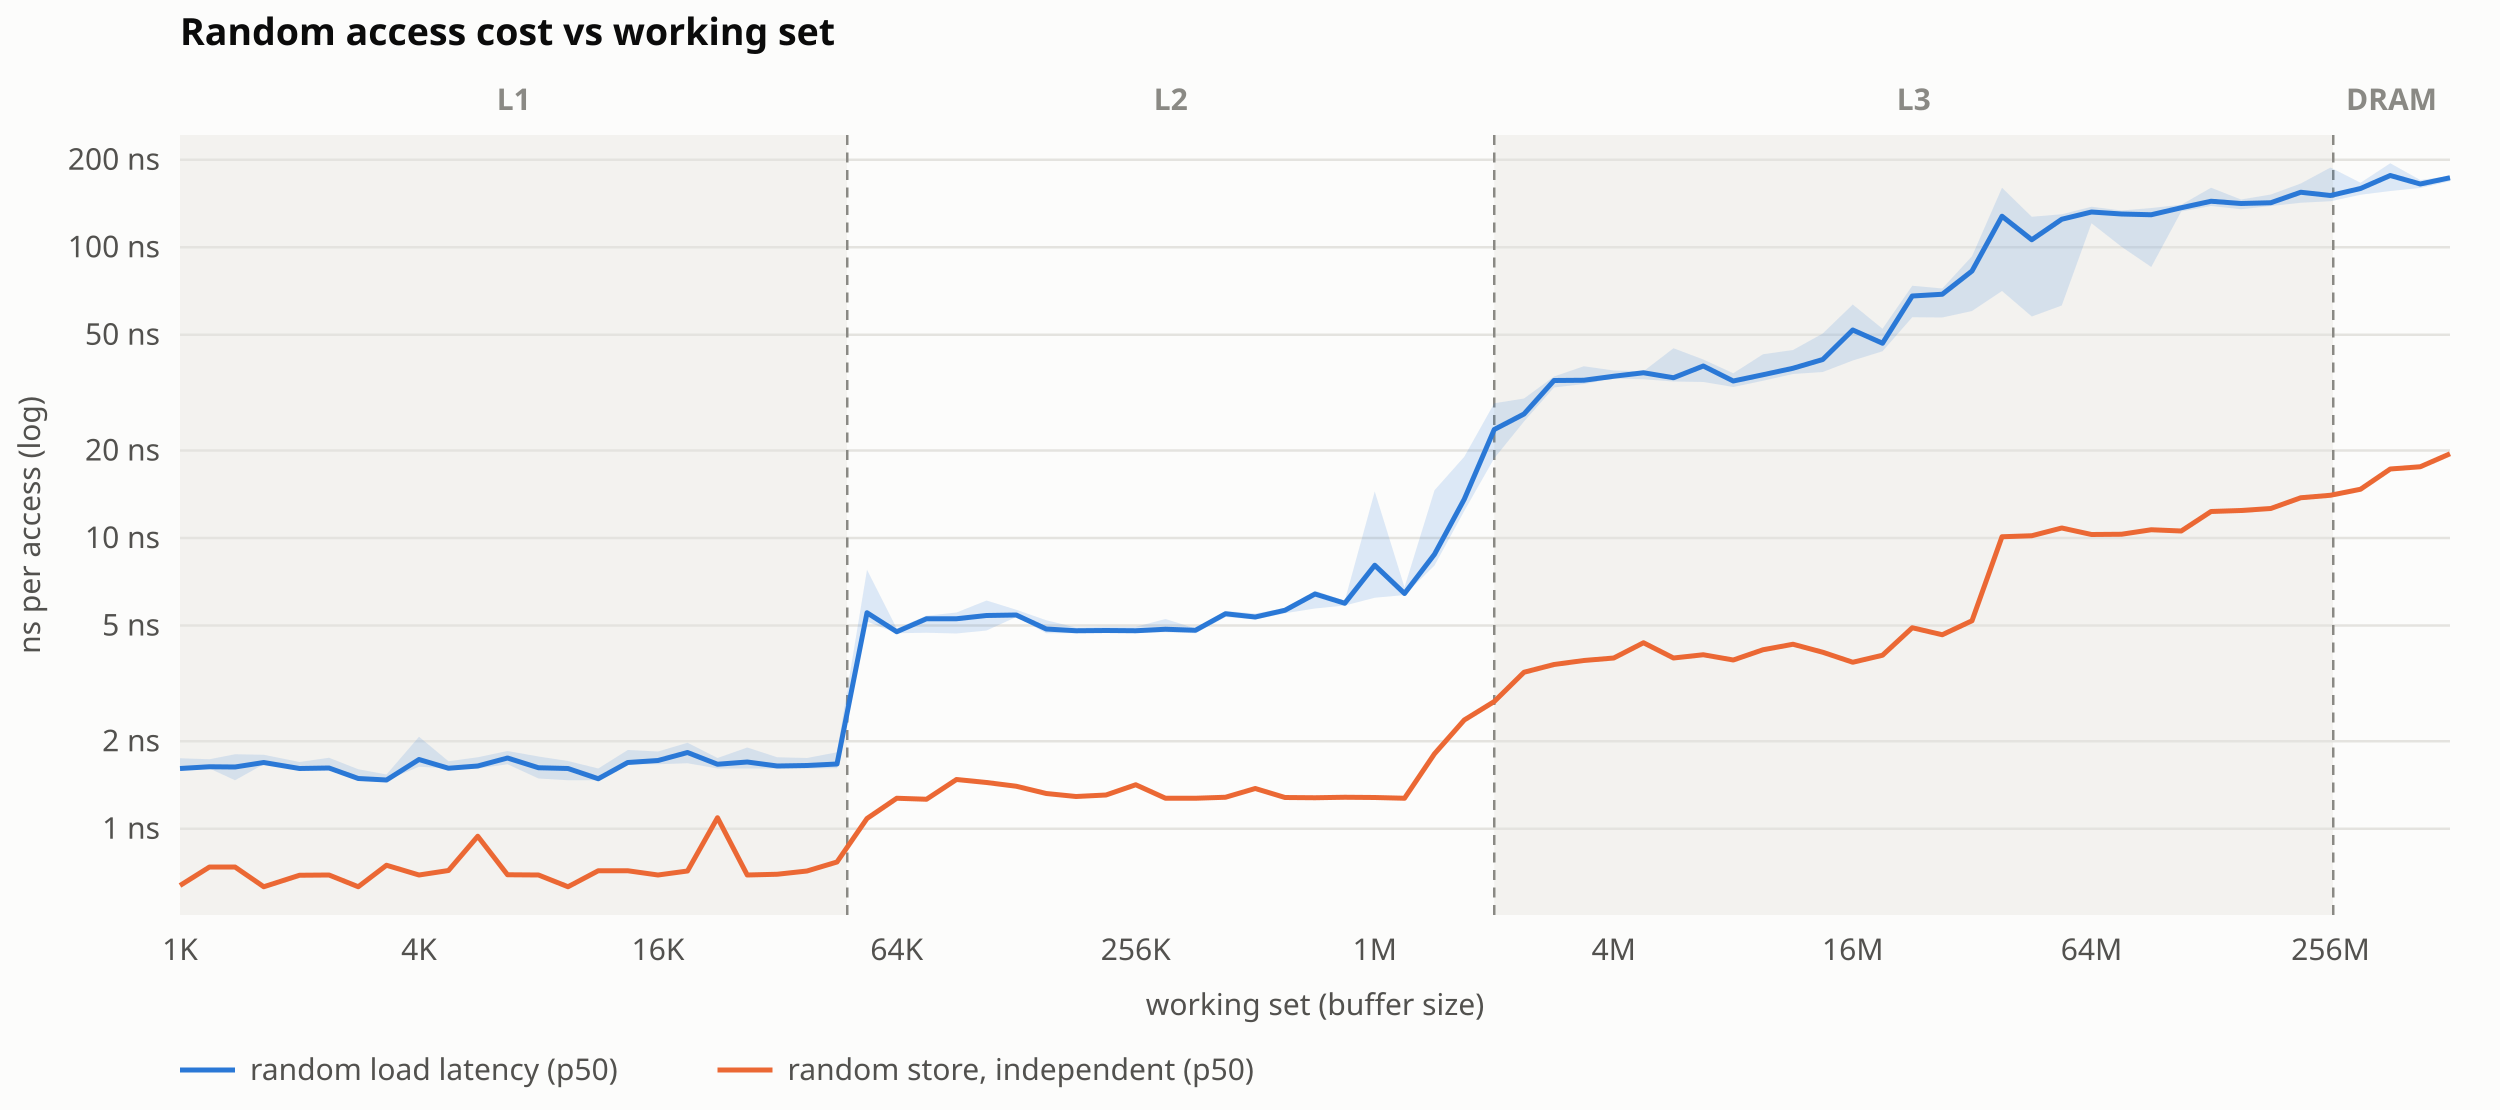
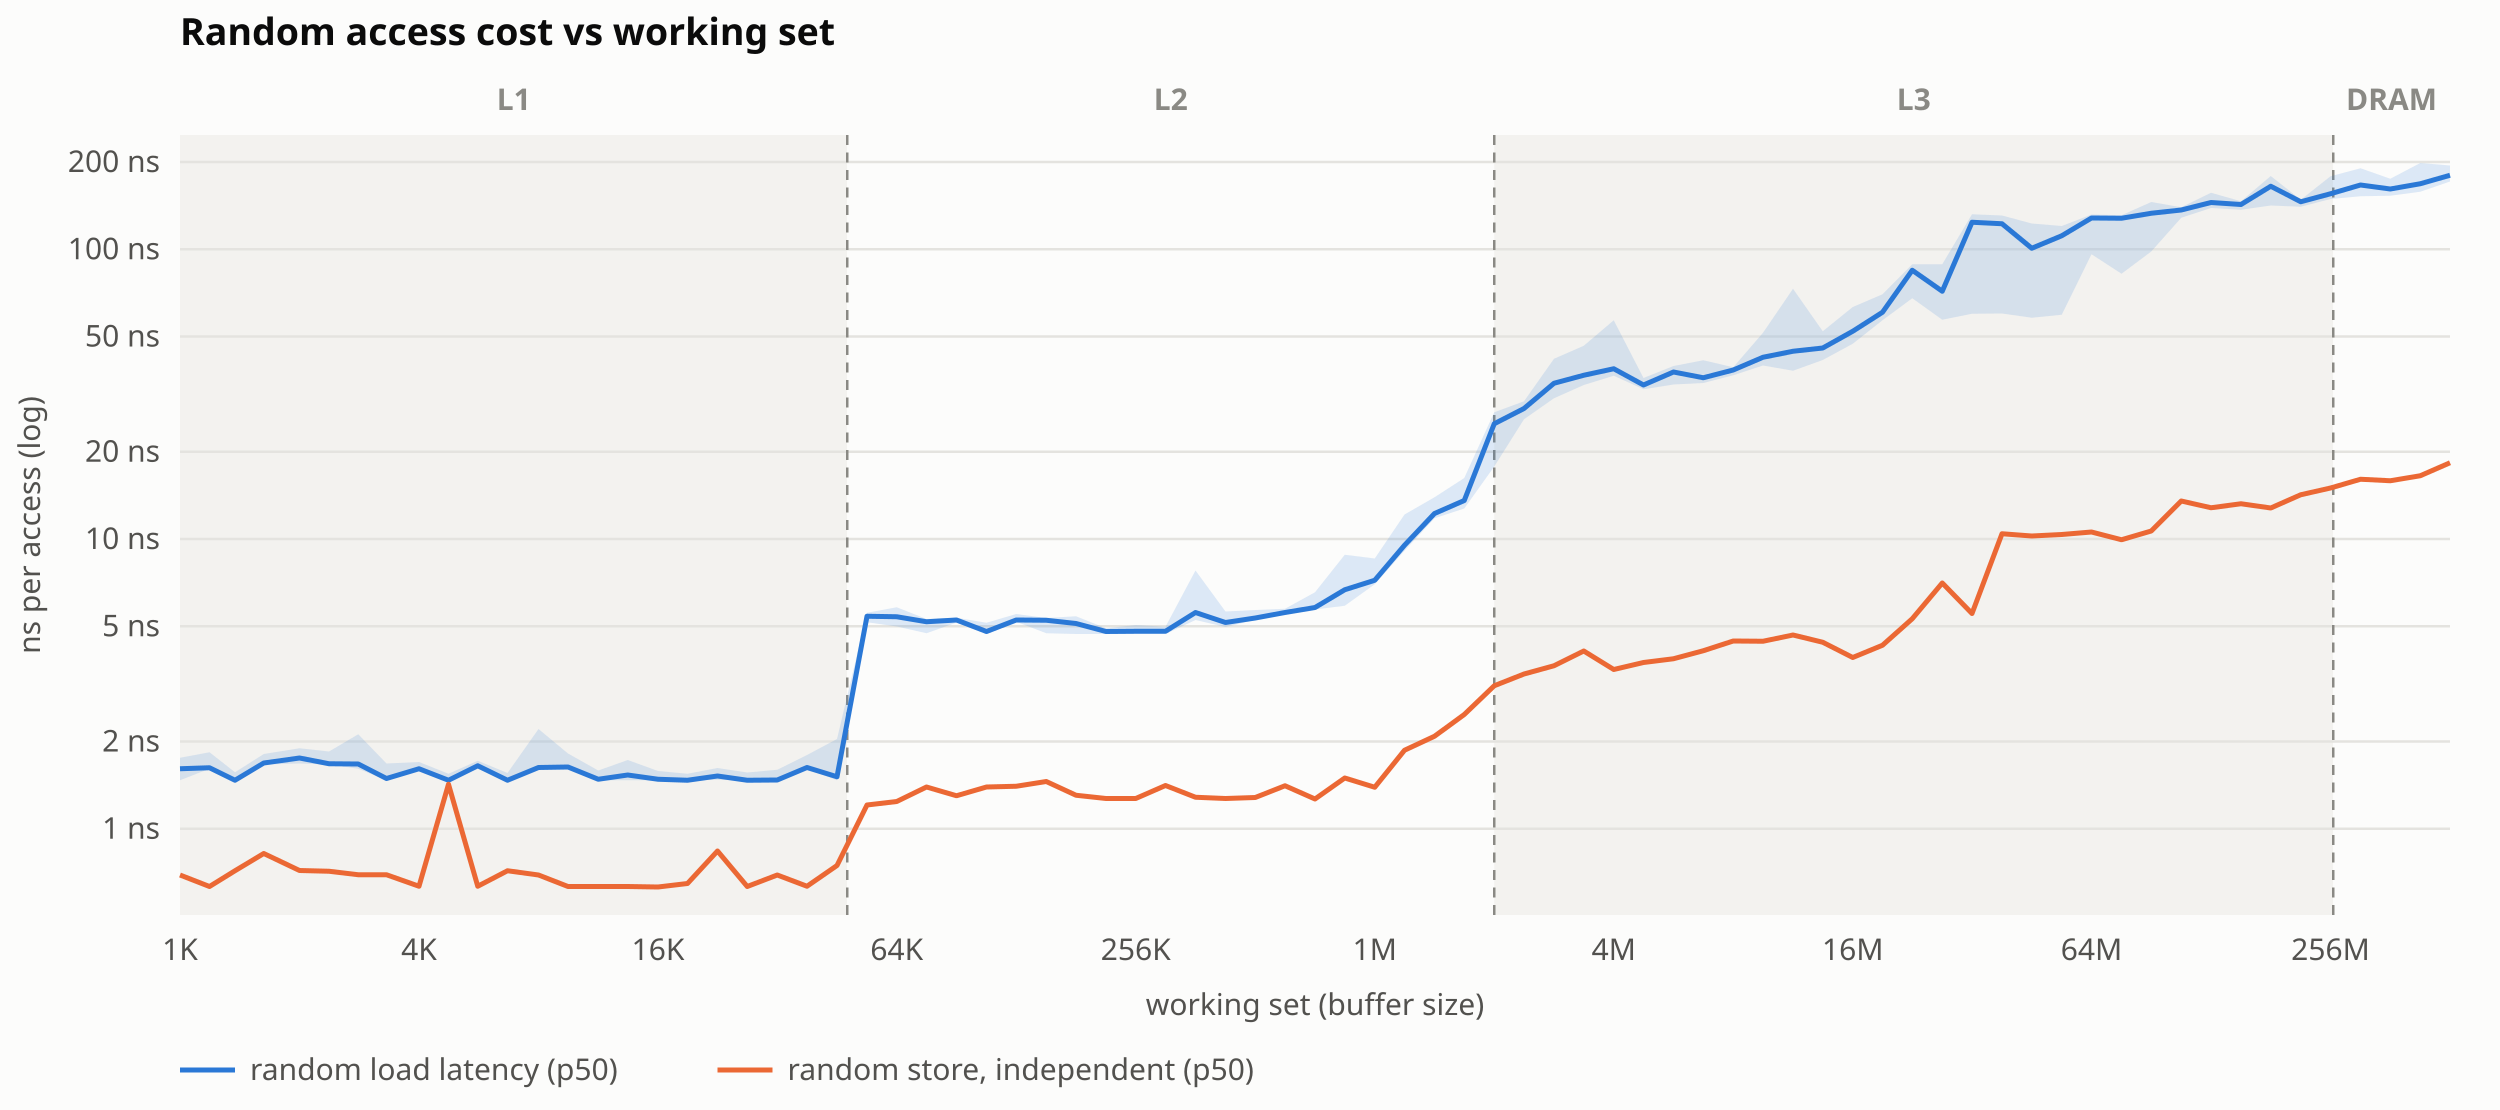
<svg xmlns="http://www.w3.org/2000/svg" viewBox="0 0 1000 444" role="img" aria-label="Random access cost vs working set">
  <style>
  .bg{fill:#fcfcfb} .ax{fill:#52514e;font:12px system-ui,sans-serif} .title{fill:#0b0b0b;font:600 15px system-ui,sans-serif}
  .grid{stroke:#e4e3df} .zone-a{fill:#f3f2ef} .zone-b{fill:#fcfcfb} .marker{stroke:#8a8984}
  .zlabel{fill:#8a8984;font:600 12px system-ui,sans-serif} .hit{fill:transparent}
  .s1{stroke:#2a78d6} .s2{stroke:#eb6834} .s3{stroke:#1baf7a} .s4{stroke:#6250d6} .s5{stroke:#e87ba4}
  .f1{fill:#2a78d6} .f2{fill:#eb6834} .f3{fill:#1baf7a} .f4{fill:#6250d6} .f5{fill:#e87ba4}
</style>
  <rect class="bg" width="1000" height="444" />
  <text class="title" x="72" y="18">Random access cost vs working set</text>
  <g transform="translate(0,24)">
    <rect class="zone-a" x="72.0" y="30" width="266.9" height="312" />
    <text class="zlabel" x="205.5" y="20" text-anchor="middle">L1</text>
    <rect class="zone-b" x="338.9" y="30" width="258.8" height="312" />
    <text class="zlabel" x="468.3" y="20" text-anchor="middle">L2</text>
    <rect class="zone-a" x="597.7" y="30" width="335.6" height="312" />
    <text class="zlabel" x="765.5" y="20" text-anchor="middle">L3</text>
    <rect class="zone-b" x="933.3" y="30" width="46.7" height="312" />
    <text class="zlabel" x="956.6" y="20" text-anchor="middle">DRAM</text>
    <line class="grid" x1="72" x2="980" y1="307.5" y2="307.5" />
    <text class="ax" x="64" y="311.5" text-anchor="end">1 ns</text>
-     <line class="grid" x1="72" x2="980" y1="272.5" y2="272.5" />
-     <text class="ax" x="64" y="276.5" text-anchor="end">2 ns</text>
-     <line class="grid" x1="72" x2="980" y1="226.2" y2="226.2" />
-     <text class="ax" x="64" y="230.2" text-anchor="end">5 ns</text>
-     <line class="grid" x1="72" x2="980" y1="191.2" y2="191.2" />
-     <text class="ax" x="64" y="195.2" text-anchor="end">10 ns</text>
-     <line class="grid" x1="72" x2="980" y1="156.2" y2="156.2" />
-     <text class="ax" x="64" y="160.2" text-anchor="end">20 ns</text>
-     <line class="grid" x1="72" x2="980" y1="109.9" y2="109.9" />
-     <text class="ax" x="64" y="113.9" text-anchor="end">50 ns</text>
-     <line class="grid" x1="72" x2="980" y1="74.9" y2="74.9" />
-     <text class="ax" x="64" y="78.9" text-anchor="end">100 ns</text>
-     <line class="grid" x1="72" x2="980" y1="39.9" y2="39.9" />
-     <text class="ax" x="64" y="43.9" text-anchor="end">200 ns</text>
+     <line class="grid" x1="72" x2="980" y1="272.6" y2="272.6" />
+     <text class="ax" x="64" y="276.6" text-anchor="end">2 ns</text>
+     <line class="grid" x1="72" x2="980" y1="226.5" y2="226.5" />
+     <text class="ax" x="64" y="230.5" text-anchor="end">5 ns</text>
+     <line class="grid" x1="72" x2="980" y1="191.6" y2="191.6" />
+     <text class="ax" x="64" y="195.6" text-anchor="end">10 ns</text>
+     <line class="grid" x1="72" x2="980" y1="156.7" y2="156.7" />
+     <text class="ax" x="64" y="160.7" text-anchor="end">20 ns</text>
+     <line class="grid" x1="72" x2="980" y1="110.6" y2="110.6" />
+     <text class="ax" x="64" y="114.6" text-anchor="end">50 ns</text>
+     <line class="grid" x1="72" x2="980" y1="75.7" y2="75.7" />
+     <text class="ax" x="64" y="79.7" text-anchor="end">100 ns</text>
+     <line class="grid" x1="72" x2="980" y1="40.8" y2="40.8" />
+     <text class="ax" x="64" y="44.8" text-anchor="end">200 ns</text>
    <text class="ax" x="72.0" y="360" text-anchor="middle">1K</text>
    <text class="ax" x="167.6" y="360" text-anchor="middle">4K</text>
    <text class="ax" x="263.2" y="360" text-anchor="middle">16K</text>
    <text class="ax" x="358.7" y="360" text-anchor="middle">64K</text>
    <text class="ax" x="454.3" y="360" text-anchor="middle">256K</text>
    <text class="ax" x="549.9" y="360" text-anchor="middle">1M</text>
    <text class="ax" x="645.5" y="360" text-anchor="middle">4M</text>
    <text class="ax" x="741.1" y="360" text-anchor="middle">16M</text>
    <text class="ax" x="836.6" y="360" text-anchor="middle">64M</text>
    <text class="ax" x="932.2" y="360" text-anchor="middle">256M</text>
    <line class="marker" x1="338.9" x2="338.9" y1="30" y2="342" stroke-dasharray="4 3" />
    <line class="marker" x1="597.7" x2="597.7" y1="30" y2="342" stroke-dasharray="4 3" />
    <line class="marker" x1="933.3" x2="933.3" y1="30" y2="342" stroke-dasharray="4 3" />
    <text class="ax" x="526.0" y="382" text-anchor="middle">working set (buffer size)</text>
    <text class="ax" x="16" y="186.0" transform="rotate(-90 16 186.0)" text-anchor="middle">ns per access (log)</text>
-     <polygon class="f1" opacity="0.15" points="72.0,279.3 83.8,279.7 94.0,277.7 105.5,277.9 119.8,280.8 131.6,279.1 143.3,283.7 154.6,285.8 167.6,270.7 179.4,280.5 191.1,278.9 203.0,276.4 215.4,278.6 227.2,280.4 239.3,283.4 251.1,276.0 263.2,276.6 275.0,273.1 287.0,279.2 298.9,275.0 310.9,278.9 322.8,279.2 334.8,276.9 346.8,203.9 358.7,227.4 370.6,222.3 382.6,221.0 394.6,216.2 406.5,219.9 418.5,224.1 430.4,227.0 442.4,226.7 454.3,226.7 466.2,223.6 478.2,227.4 490.2,220.4 502.1,221.4 514.0,219.2 526.0,212.3 537.9,216.3 549.9,172.6 561.8,210.9 573.8,172.1 585.7,158.7 597.7,137.3 609.6,135.4 621.6,126.6 633.5,122.5 645.5,124.2 657.4,124.5 669.4,115.3 681.3,119.8 693.3,125.3 705.2,117.7 717.2,116.0 729.1,109.4 741.1,97.8 753.0,107.5 764.9,90.3 776.9,91.4 788.8,78.5 800.8,51.1 812.7,62.7 824.7,61.7 836.6,58.7 848.6,60.2 860.5,59.2 872.5,57.9 884.4,51.1 896.4,55.8 908.3,53.8 920.3,49.4 932.2,43.0 944.2,49.1 956.1,41.3 968.1,48.0 980.0,46.4 980.0,48.5 968.1,51.2 956.1,52.4 944.2,53.9 932.2,56.5 920.3,57.1 908.3,58.4 896.4,59.7 884.4,58.4 872.5,60.6 860.5,82.8 848.6,74.7 836.6,65.3 824.7,98.2 812.7,102.6 800.8,92.4 788.8,100.4 776.9,103.0 764.9,102.9 753.0,116.5 741.1,120.2 729.1,124.8 717.2,125.6 705.2,128.3 693.3,130.8 681.3,128.8 669.4,128.6 657.4,127.7 645.5,127.4 633.5,129.6 621.6,131.0 609.6,144.6 597.7,159.3 585.7,180.4 573.8,202.2 561.8,214.0 549.9,215.1 537.9,218.2 526.0,219.4 514.0,221.3 502.1,223.8 490.2,222.8 478.2,229.3 466.2,228.9 454.3,229.0 442.4,229.2 430.4,229.3 418.5,229.3 406.5,222.8 394.6,228.2 382.6,229.4 370.6,229.1 358.7,229.3 346.8,224.6 334.8,283.3 322.8,283.4 310.9,283.4 298.9,283.4 287.0,283.4 275.0,281.3 263.2,281.7 251.1,281.7 239.3,288.1 227.2,288.1 215.4,287.4 203.0,281.7 191.1,283.4 179.4,283.4 167.6,282.7 154.6,288.1 143.3,288.1 131.6,283.4 119.8,283.4 105.5,281.7 94.0,288.1 83.8,283.4 72.0,283.4" />
-     <polyline class="s1" fill="none" stroke-width="2" stroke-linejoin="round" points="72.0,283.4 83.8,282.7 94.0,282.8 105.5,281.0 119.8,283.4 131.6,283.2 143.3,287.4 154.6,288.0 167.6,279.8 179.4,283.3 191.1,282.4 203.0,279.2 215.4,283.1 227.2,283.4 239.3,287.5 251.1,281.0 263.2,280.2 275.0,277.0 287.0,281.7 298.9,280.8 310.9,282.4 322.8,282.2 334.8,281.6 346.8,221.1 358.7,228.7 370.6,223.5 382.6,223.5 394.6,222.2 406.5,222.0 418.5,227.6 430.4,228.3 442.4,228.2 454.3,228.3 466.2,227.7 478.2,228.1 490.2,221.5 502.1,222.8 514.0,220.1 526.0,213.6 537.9,217.3 549.9,202.1 561.8,213.4 573.8,197.7 585.7,175.7 597.7,147.8 609.6,141.6 621.6,128.2 633.5,128.1 645.5,126.5 657.4,125.1 669.4,127.1 681.3,122.4 693.3,128.4 705.2,125.9 717.2,123.3 729.1,119.8 741.1,108.0 753.0,113.3 764.9,94.4 776.9,93.7 788.8,84.4 800.8,62.5 812.7,71.9 824.7,63.7 836.6,60.8 848.6,61.6 860.5,61.9 872.5,59.1 884.4,56.5 896.4,57.4 908.3,57.1 920.3,52.9 932.2,54.2 944.2,51.4 956.1,46.2 968.1,49.6 980.0,47.1" />
-     <polyline class="s2" fill="none" stroke-width="2" stroke-linejoin="round" points="72.0,330.2 83.8,322.8 94.0,322.8 105.5,330.7 119.8,326.1 131.6,326.0 143.3,330.7 154.6,322.1 167.6,326.0 179.4,324.2 191.1,310.5 203.0,325.9 215.4,326.0 227.2,330.7 239.3,324.3 251.1,324.3 263.2,326.0 275.0,324.4 287.0,303.1 298.9,326.0 310.9,325.7 322.8,324.4 334.8,320.8 346.8,303.4 358.7,295.3 370.6,295.7 382.6,287.8 394.6,289.0 406.5,290.5 418.5,293.4 430.4,294.6 442.4,294.0 454.3,289.9 466.2,295.3 478.2,295.3 490.2,294.9 502.1,291.4 514.0,295.0 526.0,295.1 537.9,294.9 549.9,295.0 561.8,295.3 573.8,277.5 585.7,264.0 597.7,256.6 609.6,244.9 621.6,241.8 633.5,240.2 645.5,239.2 657.4,233.1 669.4,239.2 681.3,237.9 693.3,240.0 705.2,235.9 717.2,233.7 729.1,236.9 741.1,240.9 753.0,238.1 764.9,227.1 776.9,229.9 788.8,224.3 800.8,190.7 812.7,190.3 824.7,187.2 836.6,189.8 848.6,189.7 860.5,187.9 872.5,188.4 884.4,180.6 896.4,180.2 908.3,179.4 920.3,175.1 932.2,174.1 944.2,171.7 956.1,163.6 968.1,162.7 980.0,157.5" />
+     <polygon class="f1" opacity="0.15" points="72.0,279.1 83.8,276.9 94.0,284.9 105.5,277.6 119.8,275.3 131.6,276.6 143.3,269.7 154.6,281.4 167.6,280.8 179.4,285.5 191.1,280.3 203.0,285.2 215.4,267.6 227.2,277.4 239.3,284.2 251.1,280.0 263.2,284.4 275.0,285.5 287.0,283.2 298.9,285.0 310.9,283.9 322.8,278.0 334.8,271.6 346.8,221.1 358.7,218.9 370.6,223.6 382.6,223.1 394.6,225.1 406.5,221.6 418.5,223.2 430.4,222.5 442.4,227.3 454.3,226.0 466.2,226.7 478.2,204.2 490.2,220.6 502.1,220.0 514.0,219.5 526.0,212.9 537.9,197.9 549.9,199.4 561.8,181.8 573.8,174.9 585.7,167.2 597.7,140.9 609.6,136.5 621.6,119.5 633.5,114.3 645.5,104.1 657.4,127.2 669.4,122.4 681.3,120.1 693.3,122.9 705.2,109.1 717.2,91.5 729.1,108.5 741.1,98.8 753.0,93.7 764.9,81.7 776.9,81.7 788.8,61.7 800.8,62.2 812.7,65.4 824.7,66.4 836.6,61.8 848.6,62.1 860.5,56.8 872.5,58.9 884.4,53.1 896.4,56.5 908.3,46.4 920.3,55.9 932.2,46.5 944.2,43.3 956.1,47.5 968.1,41.2 980.0,42.2 980.0,48.6 968.1,52.7 956.1,54.3 944.2,54.5 932.2,55.6 920.3,58.7 908.3,58.2 896.4,59.9 884.4,59.2 872.5,63.1 860.5,76.6 848.6,85.5 836.6,77.7 824.7,101.9 812.7,103.1 800.8,101.4 788.8,101.5 776.9,103.9 764.9,95.3 753.0,104.1 741.1,113.5 729.1,120.0 717.2,124.3 705.2,122.2 693.3,126.1 681.3,129.2 669.4,129.8 657.4,131.7 645.5,126.3 633.5,130.0 621.6,135.3 609.6,143.7 597.7,162.6 585.7,179.4 573.8,183.3 561.8,196.3 549.9,209.7 537.9,218.3 526.0,219.8 514.0,221.7 502.1,223.9 490.2,226.8 478.2,224.0 466.2,229.6 454.3,229.6 442.4,229.6 430.4,229.6 418.5,229.3 406.5,224.7 394.6,229.6 382.6,225.0 370.6,229.3 358.7,226.6 346.8,224.9 334.8,288.1 322.8,283.5 310.9,288.1 298.9,288.1 287.0,287.9 275.0,288.1 263.2,288.1 251.1,288.1 239.3,288.1 227.2,283.5 215.4,283.5 203.0,288.1 191.1,283.5 179.4,288.1 167.6,283.5 154.6,288.1 143.3,283.5 131.6,281.8 119.8,281.4 105.5,281.8 94.0,288.1 83.8,283.5 72.0,288.1" />
+     <polyline class="s1" fill="none" stroke-width="2" stroke-linejoin="round" points="72.0,283.5 83.8,283.1 94.0,288.1 105.5,281.2 119.8,279.2 131.6,281.5 143.3,281.6 154.6,287.4 167.6,283.5 179.4,288.1 191.1,282.3 203.0,288.1 215.4,283.0 227.2,282.8 239.3,287.7 251.1,286.0 263.2,287.7 275.0,288.1 287.0,286.4 298.9,288.1 310.9,288.0 322.8,283.0 334.8,286.7 346.8,222.5 358.7,222.7 370.6,224.7 382.6,224.0 394.6,228.6 406.5,224.0 418.5,224.1 430.4,225.4 442.4,228.6 454.3,228.5 466.2,228.5 478.2,221.0 490.2,225.0 502.1,223.2 514.0,221.0 526.0,219.0 537.9,211.9 549.9,208.1 561.8,194.1 573.8,181.4 585.7,176.2 597.7,145.5 609.6,139.4 621.6,129.3 633.5,126.1 645.5,123.5 657.4,130.0 669.4,124.8 681.3,127.1 693.3,124.0 705.2,118.9 717.2,116.5 729.1,115.2 741.1,108.5 753.0,100.9 764.9,84.1 776.9,92.5 788.8,64.9 800.8,65.5 812.7,75.3 824.7,70.3 836.6,63.2 848.6,63.3 860.5,61.3 872.5,60.0 884.4,57.0 896.4,57.8 908.3,50.5 920.3,56.7 932.2,53.5 944.2,50.0 956.1,51.6 968.1,49.5 980.0,46.1" />
+     <polyline class="s2" fill="none" stroke-width="2" stroke-linejoin="round" points="72.0,326.0 83.8,330.6 94.0,324.3 105.5,317.4 119.8,324.2 131.6,324.5 143.3,325.9 154.6,325.9 167.6,330.5 179.4,289.7 191.1,330.5 203.0,324.3 215.4,326.0 227.2,330.6 239.3,330.6 251.1,330.6 263.2,330.8 275.0,329.4 287.0,316.4 298.9,330.6 310.9,326.0 322.8,330.5 334.8,322.2 346.8,298.0 358.7,296.6 370.6,290.8 382.6,294.3 394.6,290.8 406.5,290.5 418.5,288.6 430.4,294.1 442.4,295.4 454.3,295.4 466.2,290.2 478.2,294.9 490.2,295.4 502.1,295.0 514.0,290.3 526.0,295.6 537.9,287.2 549.9,290.9 561.8,276.1 573.8,270.5 585.7,261.8 597.7,250.3 609.6,245.6 621.6,242.3 633.5,236.4 645.5,243.8 657.4,241.0 669.4,239.5 681.3,236.3 693.3,232.4 705.2,232.5 717.2,230.0 729.1,232.9 741.1,239.0 753.0,234.1 764.9,223.5 776.9,209.2 788.8,221.4 800.8,189.5 812.7,190.4 824.7,189.8 836.6,188.8 848.6,191.9 860.5,188.4 872.5,176.4 884.4,179.1 896.4,177.5 908.3,179.2 920.3,173.9 932.2,171.2 944.2,167.7 956.1,168.3 968.1,166.3 980.0,161.1" />
    <line class="s1" stroke-width="2" x1="72" x2="94" y1="404" y2="404" />
    <text class="ax" x="100" y="408">random load latency (p50)</text>
    <line class="s2" stroke-width="2" x1="287" x2="309" y1="404" y2="404" />
    <text class="ax" x="315" y="408">random store, independent (p50)</text>
  </g>
</svg>
